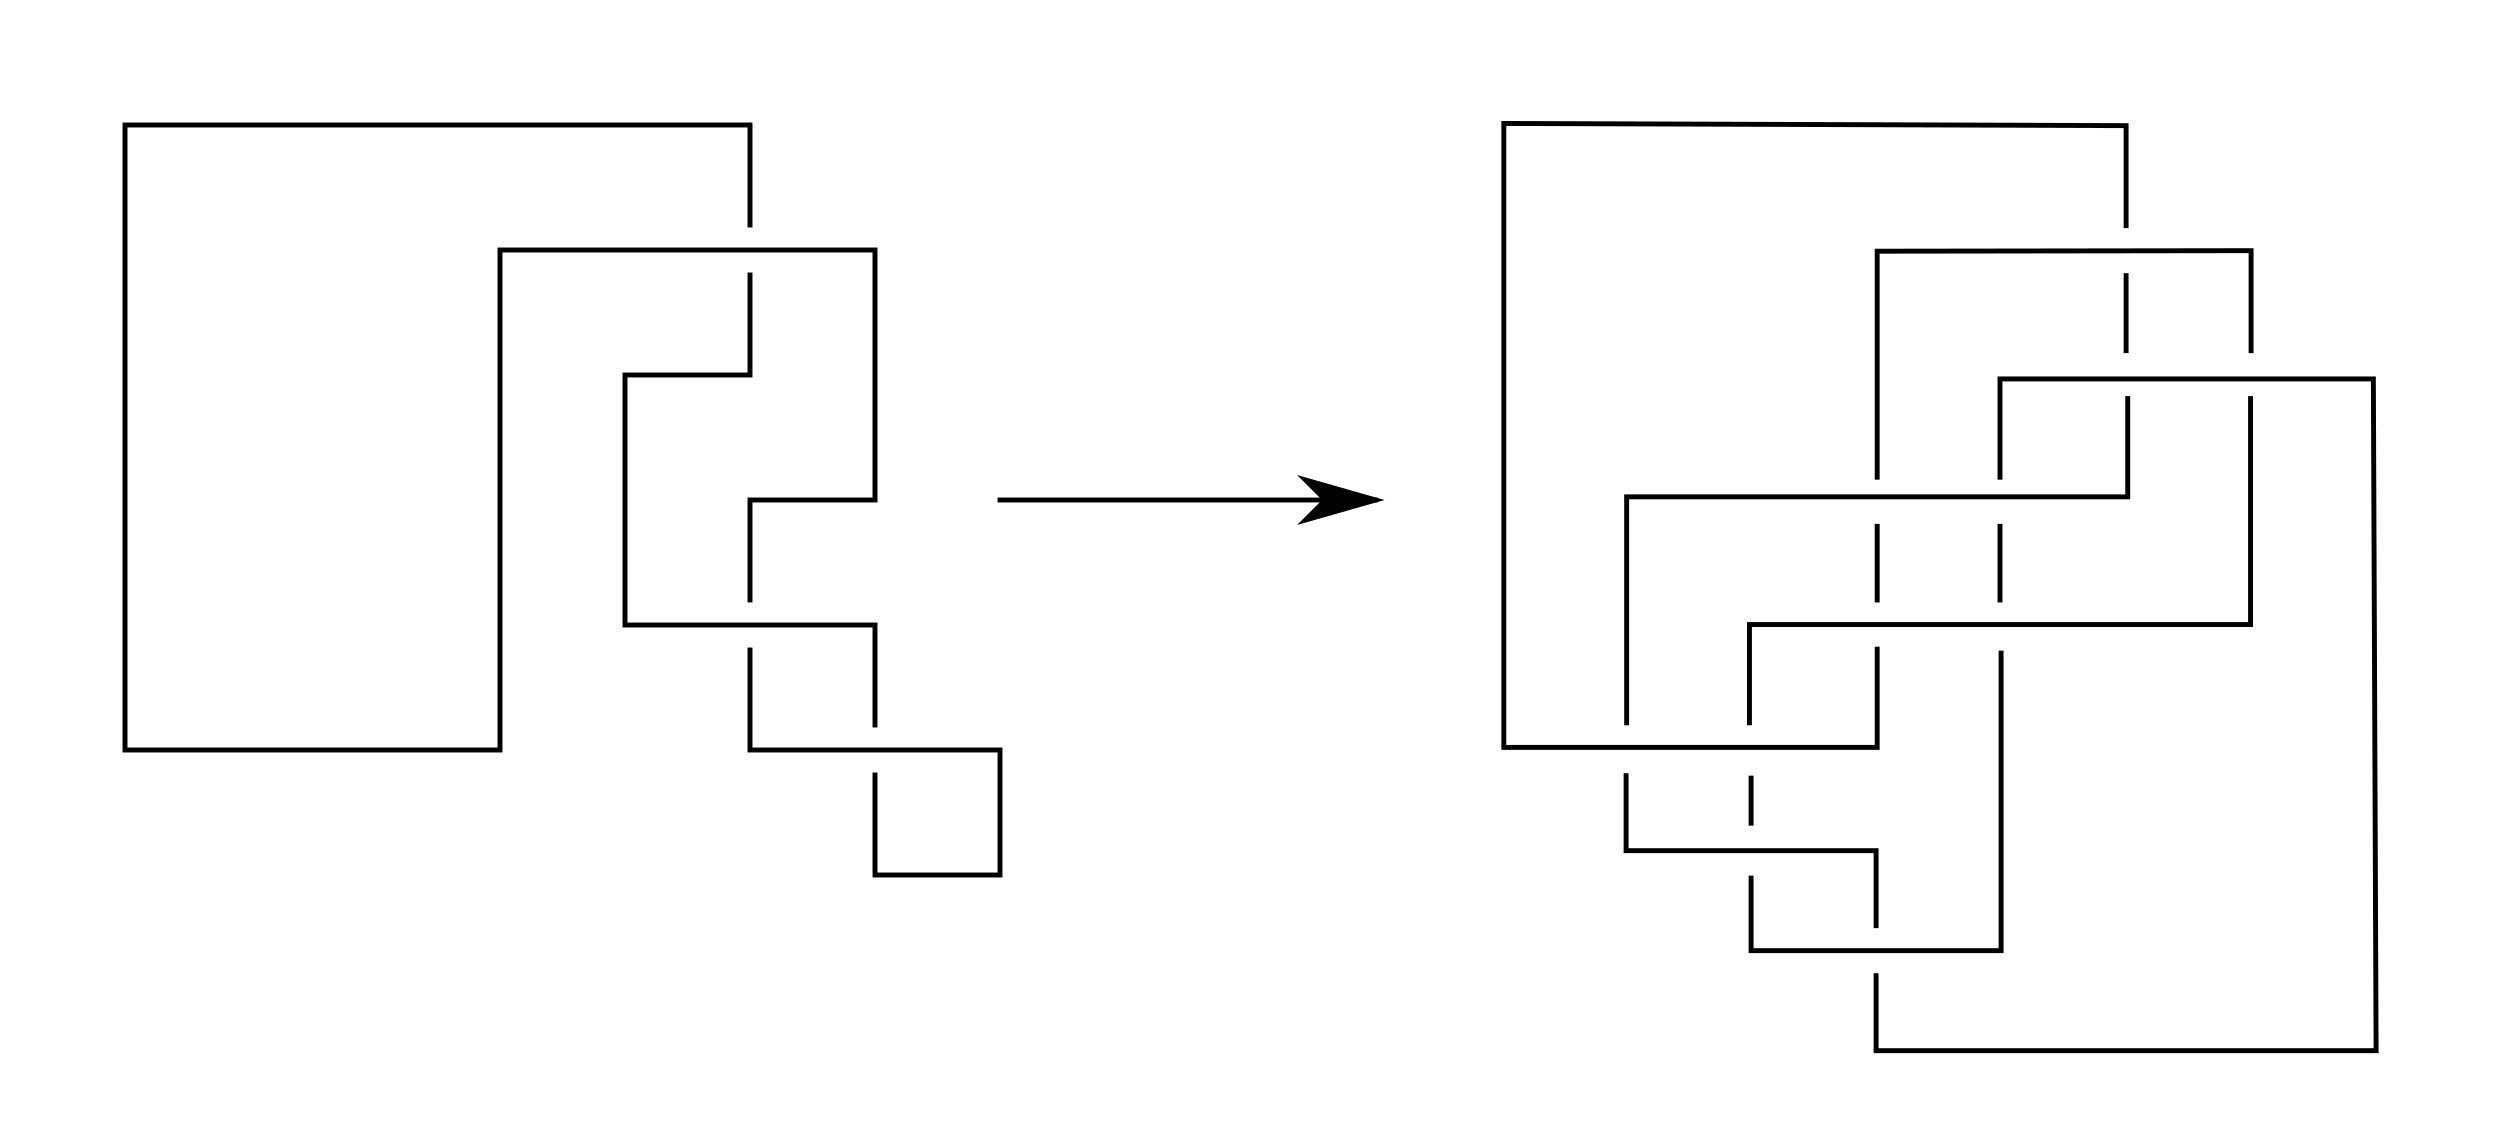
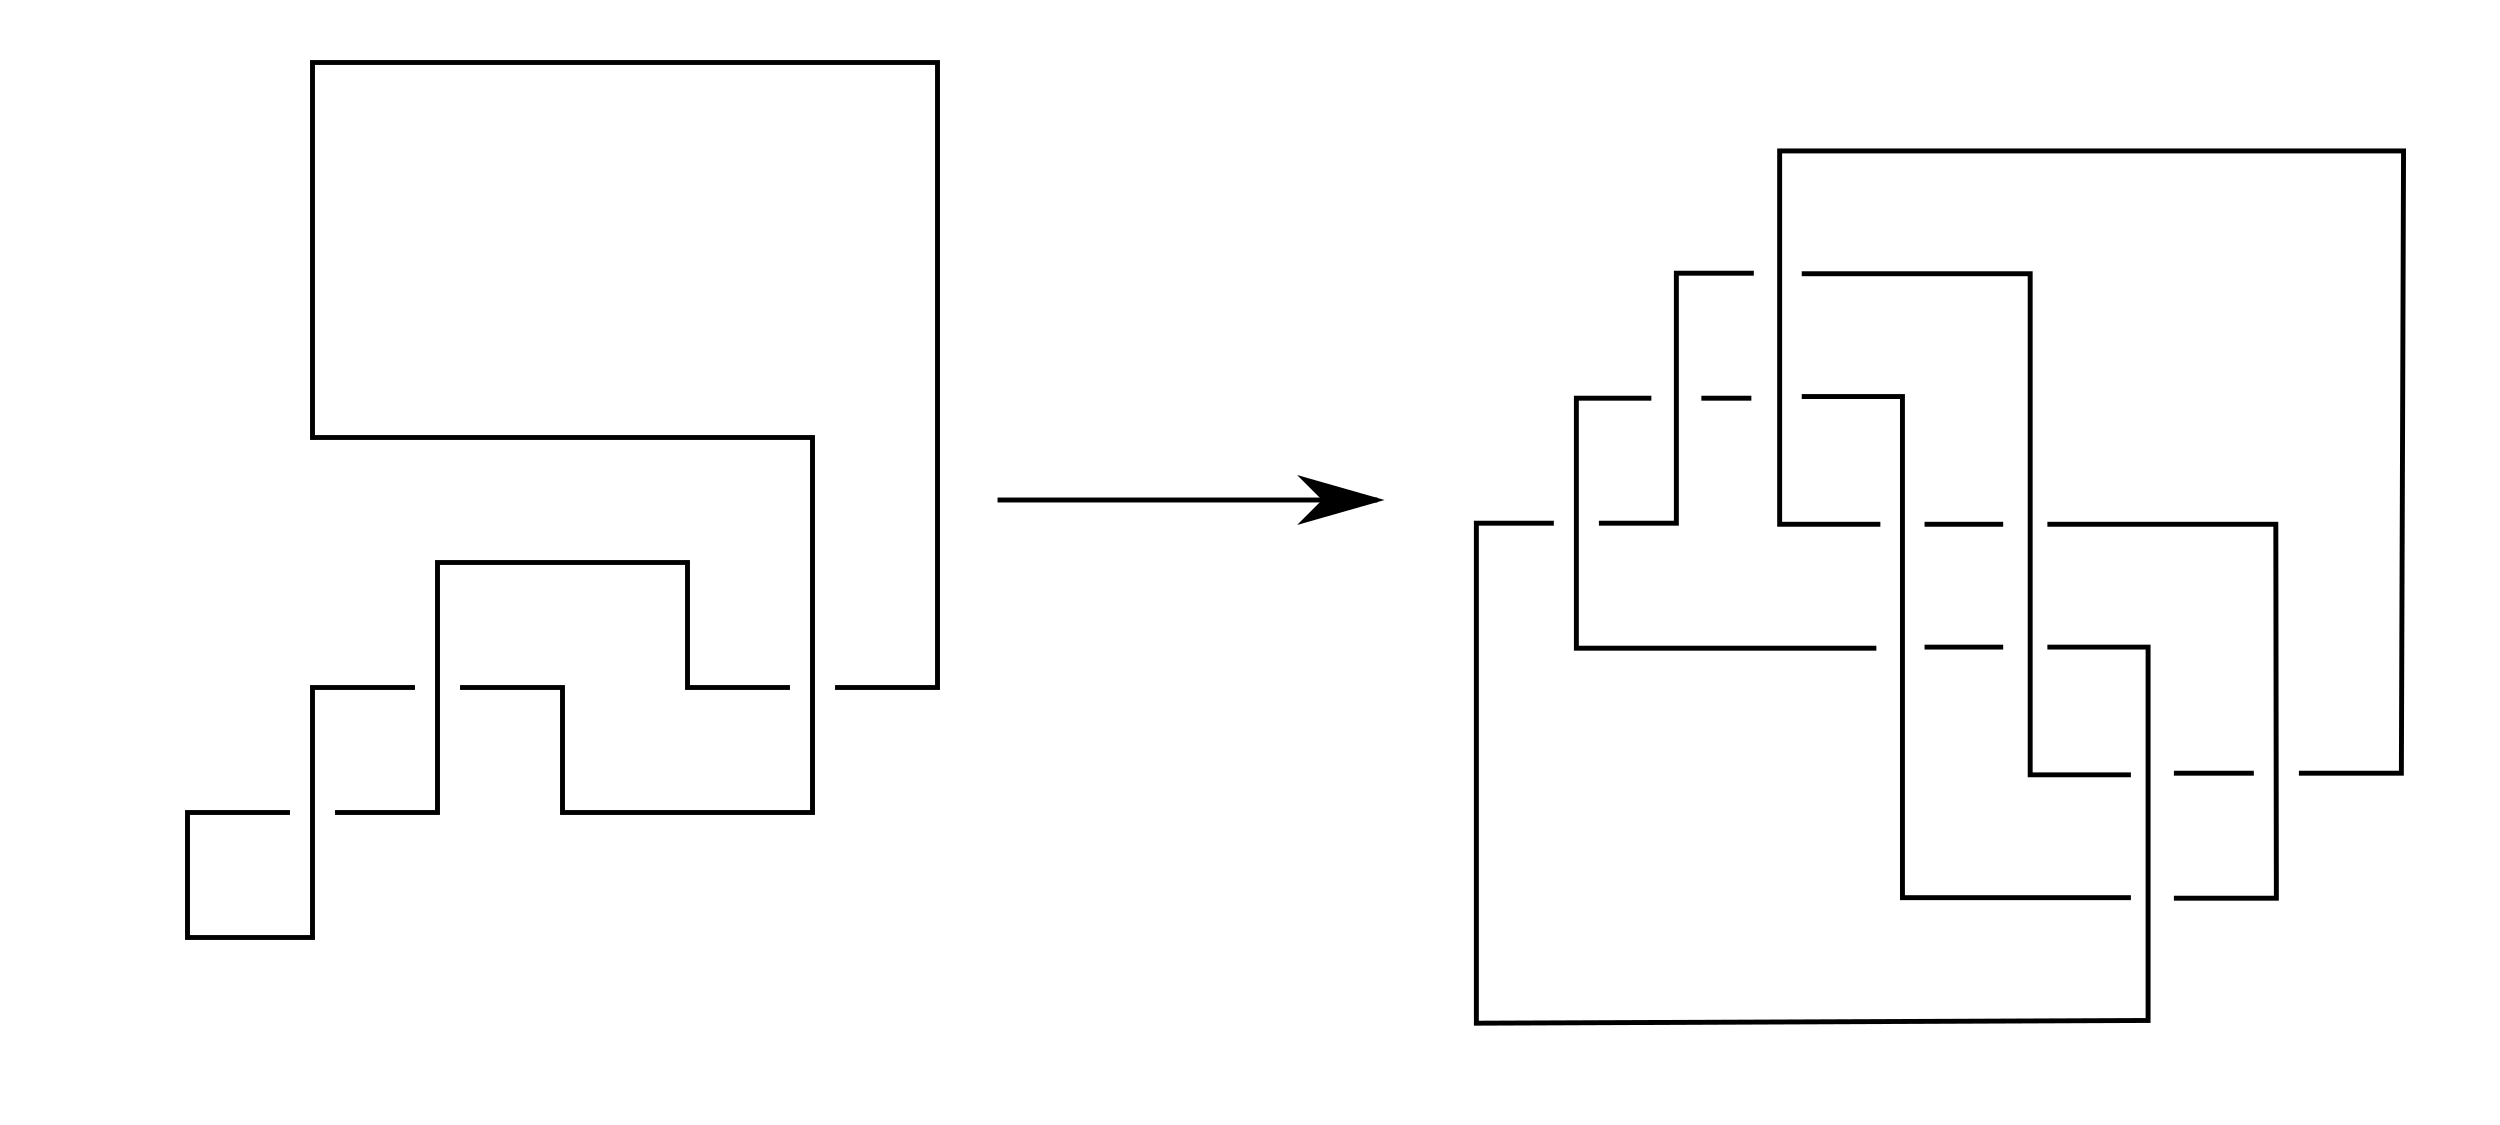
<svg xmlns="http://www.w3.org/2000/svg" width="20in" height="9in" version="1.1" viewBox="0 0 508.889 229" id="svg1029">
  <defs id="defs1033">
    <marker style="overflow:visible;" id="Arrow1Lend" refX="0.0" refY="0.0" orient="auto">
      <path transform="scale(0.8) rotate(180) translate(12.5,0)" style="fill-rule:evenodd;stroke:#000000;stroke-width:1pt;stroke-opacity:1;fill:#000000;fill-opacity:1" d="M 0.0,0.0 L 5.0,-5.0 L -12.5,0.0 L 5.0,5.0 L 0.0,0.0 z " id="path853" />
    </marker>
  </defs>
-   <g fill="none" stroke="#000000" stroke-linecap="square" stroke-miterlimit="5" id="g1027" style="stroke-width:1.002;stroke-linecap:square;stroke-miterlimit:4.25;stroke-dasharray:none" transform="translate(280.1111,0.1333337)">
-     <path d="M 152.667,45.8 V 25.444 L 26,25 v 127 h 76 v -20" id="path1011" style="stroke-width:1.002;stroke-linecap:square;stroke-miterlimit:4.25;stroke-dasharray:none" />
-     <path d="M 102,122 V 107" id="path1013" style="stroke-width:1.002;stroke-linecap:square;stroke-miterlimit:4.25;stroke-dasharray:none" />
-     <path d="M 102,97 V 51 l 76.111,-0.111 v 20.356" id="path1015" style="stroke-width:1.002;stroke-linecap:square;stroke-miterlimit:4.25;stroke-dasharray:none" />
-     <path d="m 153,81 v 20 H 51 v 46" id="path1017" style="stroke-width:1.002;stroke-linecap:square;stroke-miterlimit:4.25;stroke-dasharray:none" />
-     <path d="m 101.778,198.467 v 15.267 H 203.556 L 203,77 h -76 v 20" id="path1019" style="stroke-width:1.002;stroke-linecap:square;stroke-miterlimit:4.25;stroke-dasharray:none" />
-     <path d="M 76,147 V 127 H 178 V 81" id="path1021" style="stroke-width:1.002;stroke-linecap:square;stroke-miterlimit:4.25;stroke-dasharray:none" />
-     <path d="m 127,107 v 15" id="path1023" style="stroke-width:1.002;stroke-linecap:square;stroke-miterlimit:4.25;stroke-dasharray:none" />
-     <path d="M 101.778,188.289 V 173.022 H 50.889 v -15.267" id="path1025" style="stroke-width:1.002;stroke-linecap:square;stroke-miterlimit:4.25;stroke-dasharray:none" />
+   <g id="g46" transform="rotate(90,394.8899,119.4991)">
+     <g fill="none" stroke="#000000" stroke-linecap="square" stroke-miterlimit="5" id="g1027" style="stroke-width:1.002;stroke-linecap:square;stroke-miterlimit:4.25;stroke-dasharray:none" transform="translate(280.1111,0.1333337)">
+       <path d="M 152.667,45.8 V 25.444 L 26,25 v 127 h 76 v -20" id="path1011" style="stroke-width:1.002;stroke-linecap:square;stroke-miterlimit:4.25;stroke-dasharray:none" />
+       <path d="M 102,122 V 107" id="path1013" style="stroke-width:1.002;stroke-linecap:square;stroke-miterlimit:4.25;stroke-dasharray:none" />
+       <path d="M 102,97 V 51 l 76.111,-0.111 v 20.356" id="path1015" style="stroke-width:1.002;stroke-linecap:square;stroke-miterlimit:4.25;stroke-dasharray:none" />
+       <path d="m 153,81 v 20 H 51 v 46" id="path1017" style="stroke-width:1.002;stroke-linecap:square;stroke-miterlimit:4.25;stroke-dasharray:none" />
+       <path d="m 101.778,198.467 v 15.267 H 203.556 L 203,77 h -76 v 20" id="path1019" style="stroke-width:1.002;stroke-linecap:square;stroke-miterlimit:4.25;stroke-dasharray:none" />
+       <path d="M 76,147 V 127 H 178 V 81" id="path1021" style="stroke-width:1.002;stroke-linecap:square;stroke-miterlimit:4.25;stroke-dasharray:none" />
+       <path d="m 127,107 v 15" id="path1023" style="stroke-width:1.002;stroke-linecap:square;stroke-miterlimit:4.25;stroke-dasharray:none" />
+       <path d="M 101.778,188.289 V 173.022 H 50.889 v -15.267" id="path1025" style="stroke-width:1.002;stroke-linecap:square;stroke-miterlimit:4.25;stroke-dasharray:none" />
+     </g>
+     <path style="fill:none;stroke:#000000;stroke-width:1.002;stroke-linecap:square;stroke-linejoin:miter;stroke-miterlimit:4.25;stroke-dasharray:none;stroke-opacity:1" d="M 432.778,56.111 V 71.378" id="path1039" />
+     <path style="fill:none;stroke:#000000;stroke-width:1.002;stroke-linecap:butt;stroke-linejoin:miter;stroke-miterlimit:4.25;stroke-dasharray:none;stroke-opacity:1" d="M 356.444,168.067 V 157.889" id="path1664" />
+     <path style="fill:none;stroke:#000000;stroke-width:1.002;stroke-linecap:butt;stroke-linejoin:miter;stroke-miterlimit:4.25;stroke-dasharray:none;stroke-opacity:1" d="m 356.444,178.244 v 15.267 h 50.889 v -61.067" id="path1720" />
  </g>
-   <path style="fill:none;stroke:#000000;stroke-width:1.002;stroke-linecap:square;stroke-linejoin:miter;stroke-miterlimit:4.25;stroke-dasharray:none;stroke-opacity:1" d="M 432.778,56.111 V 71.378" id="path1039" />
-   <path style="fill:none;stroke:#000000;stroke-width:1.002;stroke-linecap:butt;stroke-linejoin:miter;stroke-miterlimit:4.25;stroke-dasharray:none;stroke-opacity:1" d="M 356.444,168.067 V 157.889" id="path1664" />
-   <path style="fill:none;stroke:#000000;stroke-width:1.002;stroke-linecap:butt;stroke-linejoin:miter;stroke-miterlimit:4.25;stroke-dasharray:none;stroke-opacity:1" d="m 356.444,178.244 v 15.267 h 50.889 v -61.067" id="path1720" />
-   <path style="font-variation-settings:normal;opacity:1;vector-effect:none;fill:none;fill-opacity:1;stroke:#000000;stroke-width:1.002;stroke-linecap:square;stroke-linejoin:miter;stroke-miterlimit:4.333;stroke-dasharray:none;stroke-dashoffset:0;stroke-opacity:1;stop-color:#000000;stop-opacity:1" d="M 152.667,45.8 V 25.444 H 25.444 V 152.667 H 101.778 V 50.889 h 76.333 v 50.889 l -25.444,0 v 20.356" id="path19" />
-   <path style="font-variation-settings:normal;opacity:1;vector-effect:none;fill:none;fill-opacity:1;stroke:#000000;stroke-width:1.002;stroke-linecap:square;stroke-linejoin:miter;stroke-miterlimit:4.333;stroke-dasharray:none;stroke-dashoffset:0;stroke-opacity:1;stop-color:#000000;stop-opacity:1" d="m 152.667,55.978 v 20.356 h -25.444 l 0,50.889 h 50.889 v 20.356" id="path21" />
-   <path style="font-variation-settings:normal;opacity:1;vector-effect:none;fill:none;fill-opacity:1;stroke:#000000;stroke-width:1.002;stroke-linecap:square;stroke-linejoin:miter;stroke-miterlimit:4.333;stroke-dasharray:none;stroke-dashoffset:0;stroke-opacity:1;stop-color:#000000;stop-opacity:1" d="m 152.667,132.311 v 20.356 h 50.889 v 25.444 h -25.444 v -20.356" id="path23" />
+   <g id="g32" transform="rotate(90,114.5,101.7778)">
+     <path style="font-variation-settings:normal;opacity:1;vector-effect:none;fill:none;fill-opacity:1;stroke:#000000;stroke-width:1.002;stroke-linecap:square;stroke-linejoin:miter;stroke-miterlimit:4.333;stroke-dasharray:none;stroke-dashoffset:0;stroke-opacity:1;stop-color:#000000;stop-opacity:1" d="M 152.667,45.8 V 25.444 H 25.444 V 152.667 H 101.778 V 50.889 h 76.333 v 50.889 h -25.444 v 20.356" id="path19" />
+     <path style="font-variation-settings:normal;opacity:1;vector-effect:none;fill:none;fill-opacity:1;stroke:#000000;stroke-width:1.002;stroke-linecap:square;stroke-linejoin:miter;stroke-miterlimit:4.333;stroke-dasharray:none;stroke-dashoffset:0;stroke-opacity:1;stop-color:#000000;stop-opacity:1" d="m 152.667,55.978 v 20.356 h -25.444 v 50.889 h 50.889 v 20.356" id="path21" />
+     <path style="font-variation-settings:normal;opacity:1;vector-effect:none;fill:none;fill-opacity:1;stroke:#000000;stroke-width:1.002;stroke-linecap:square;stroke-linejoin:miter;stroke-miterlimit:4.333;stroke-dasharray:none;stroke-dashoffset:0;stroke-opacity:1;stop-color:#000000;stop-opacity:1" d="m 152.667,132.311 v 20.356 h 50.889 v 25.444 h -25.444 v -20.356" id="path23" />
+   </g>
  <path style="font-variation-settings:normal;opacity:1;vector-effect:none;fill:none;fill-opacity:1;stroke:#000000;stroke-width:1.002;stroke-linecap:square;stroke-linejoin:miter;stroke-miterlimit:4.333;stroke-dasharray:none;stroke-dashoffset:0;stroke-opacity:1;stop-color:#000000;stop-opacity:1;marker-end:url(#Arrow1Lend)" d="m 203.556,101.778 h 76.333" id="path25" />
</svg>
